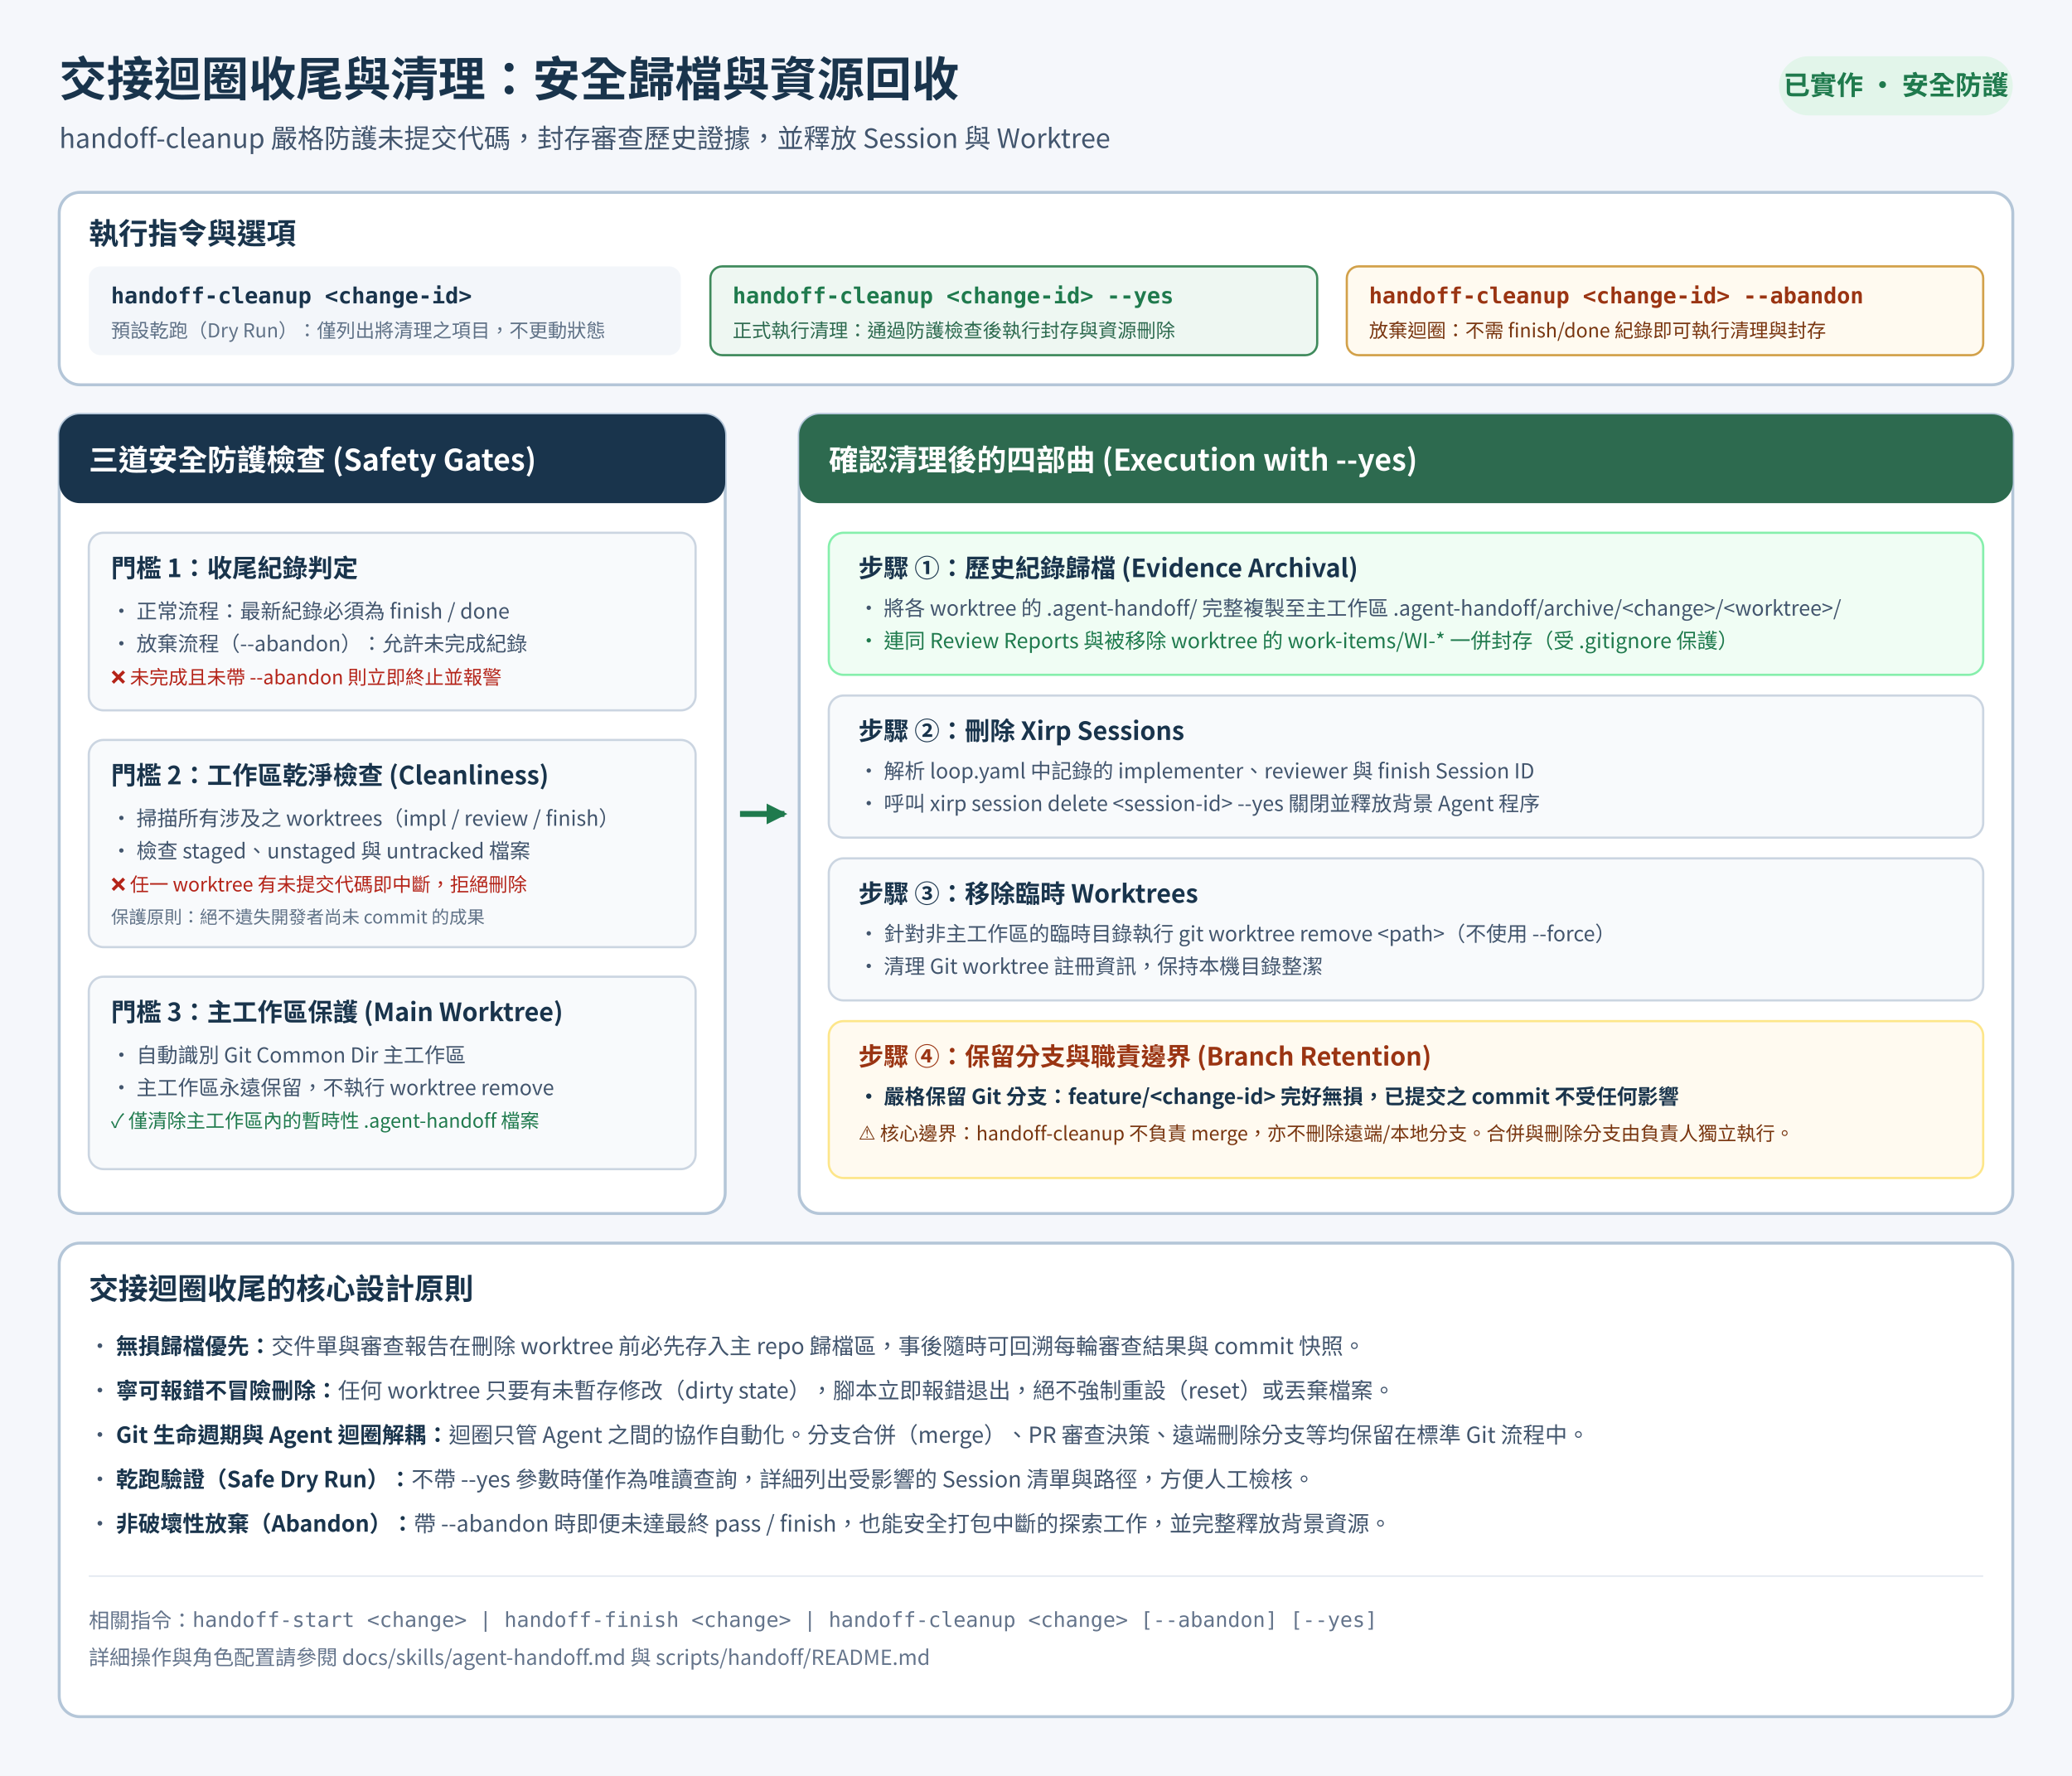
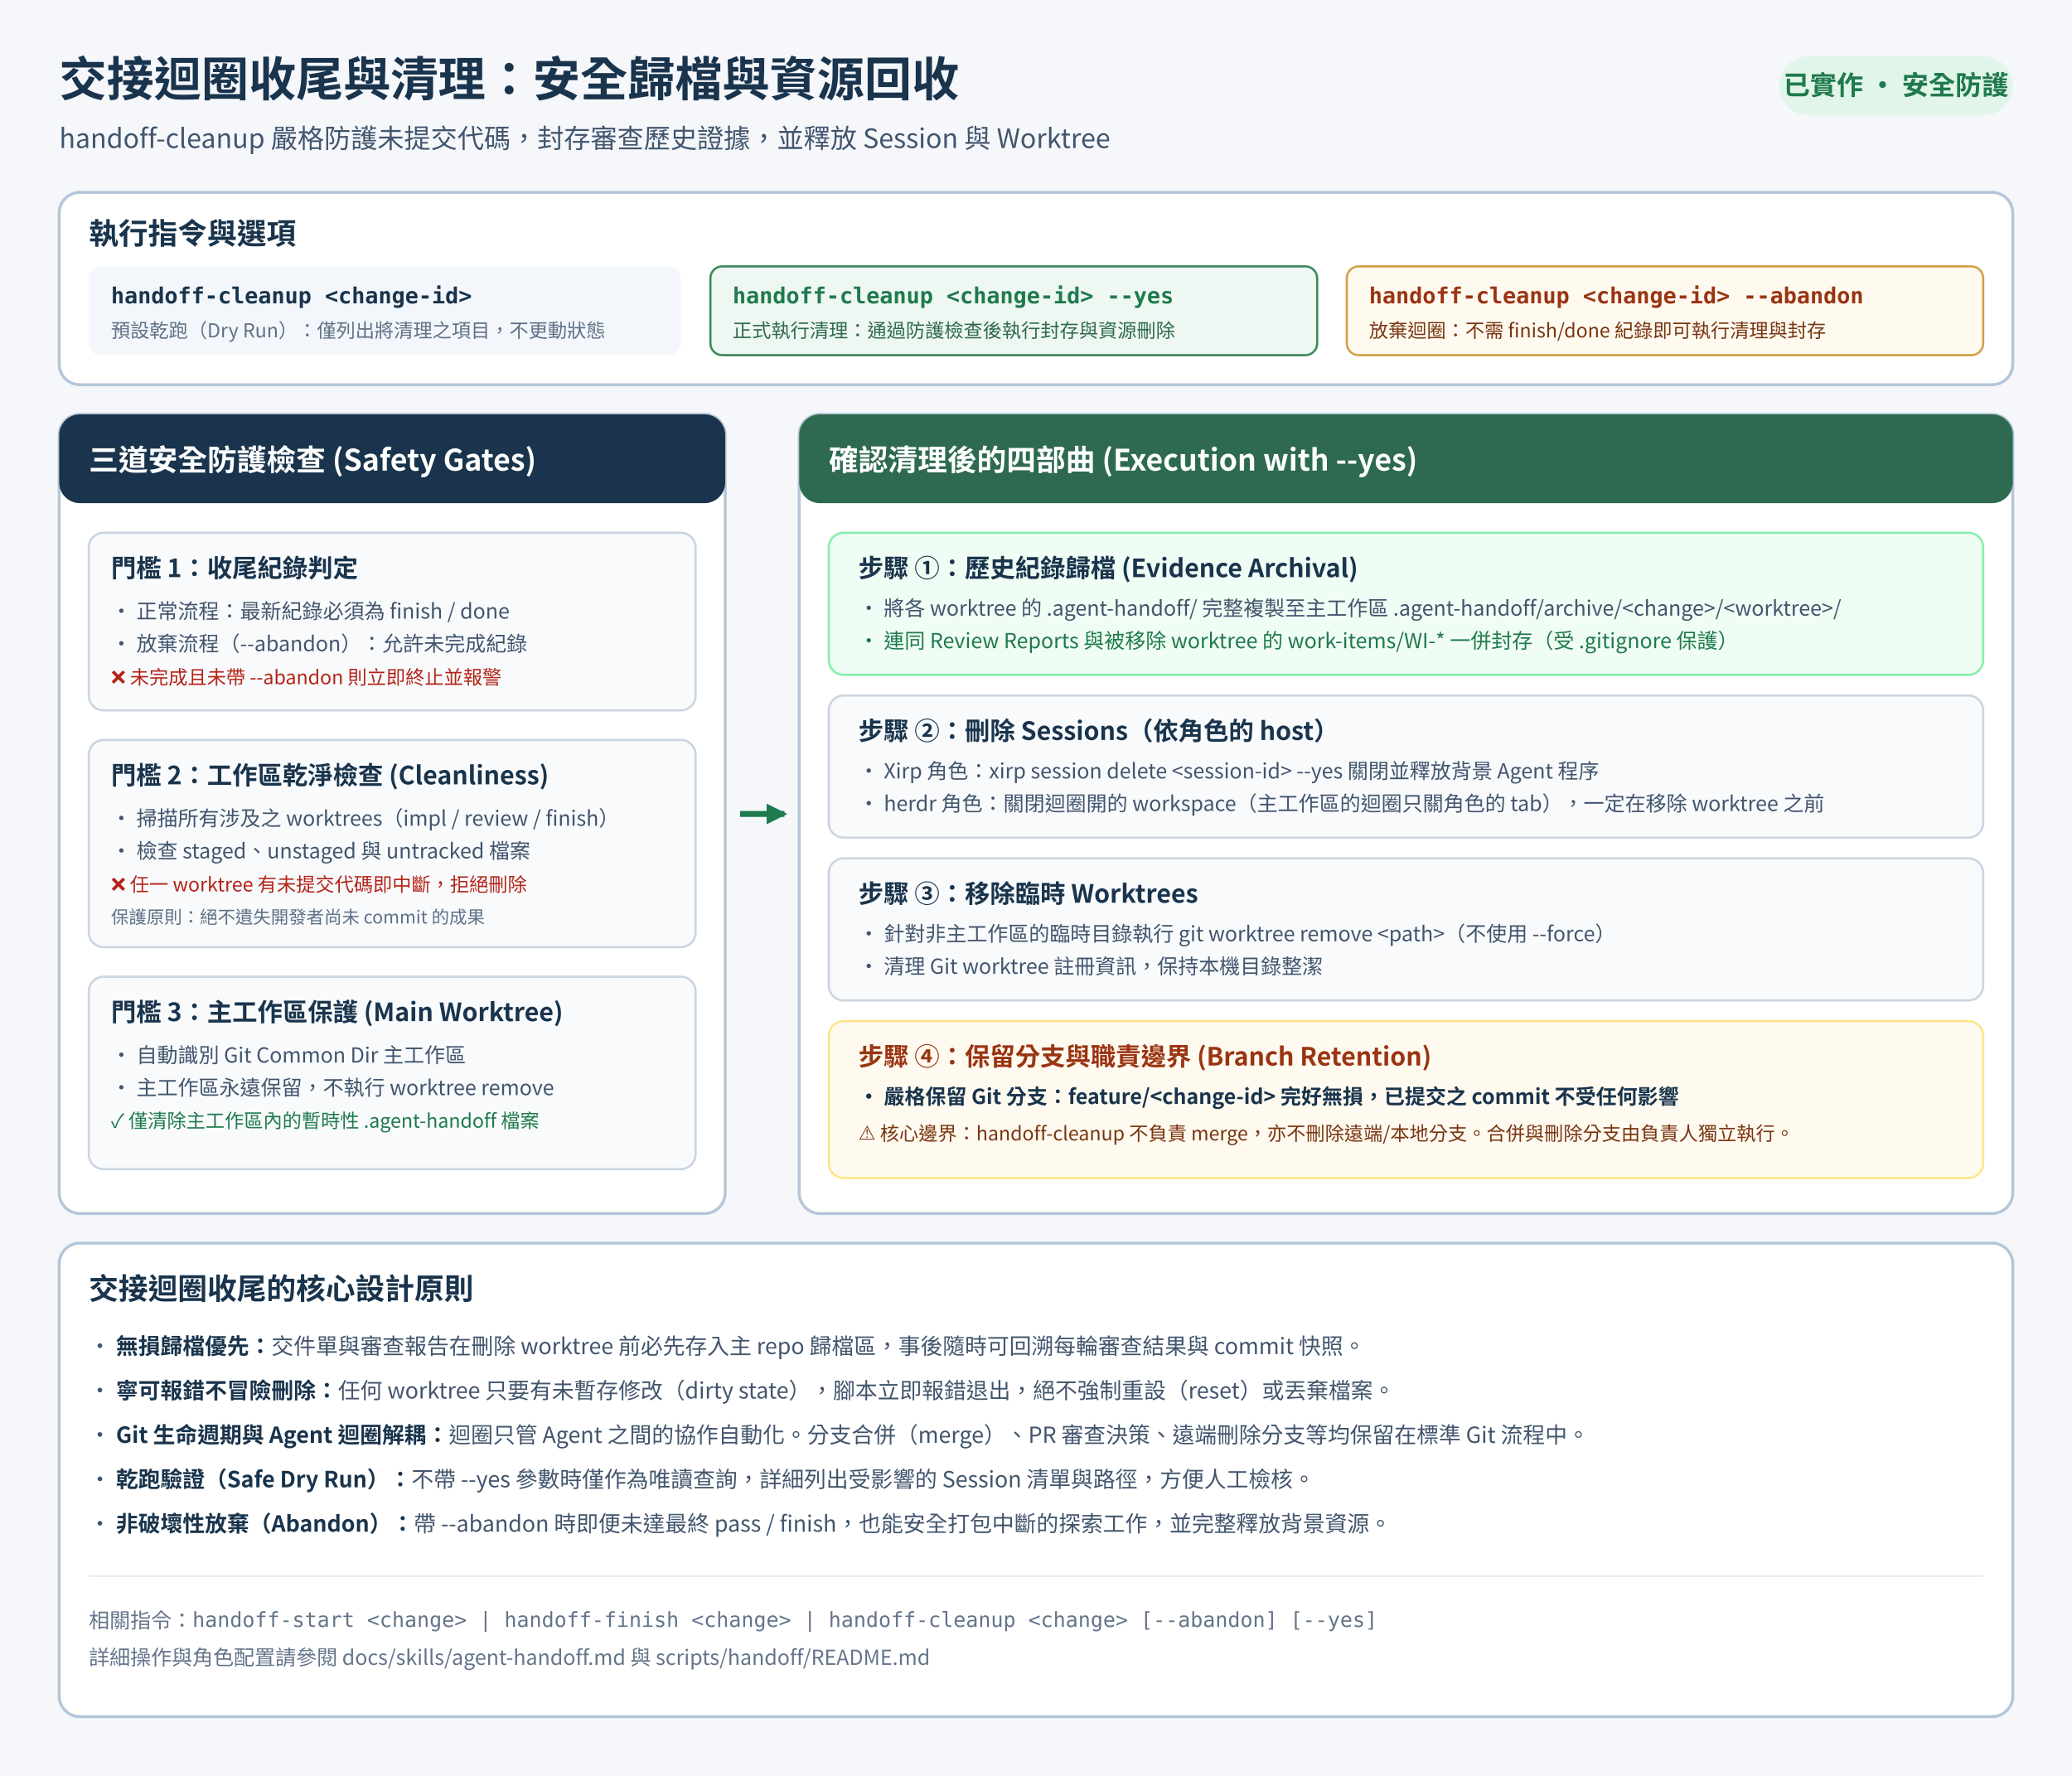
<svg xmlns="http://www.w3.org/2000/svg" width="1400" height="1200" viewBox="0 0 1400 1200" role="img" aria-labelledby="title desc">
  <defs>
    <marker id="arrow" markerUnits="userSpaceOnUse" markerWidth="14" markerHeight="14" refX="12" refY="7" orient="auto">
      <path d="M0 0 L14 7 L0 14 Z" fill="#647a94" />
    </marker>
    <marker id="arrow-green" markerUnits="userSpaceOnUse" markerWidth="14" markerHeight="14" refX="12" refY="7" orient="auto">
      <path d="M0 0 L14 7 L0 14 Z" fill="#1f7a4d" />
    </marker>
    <marker id="arrow-red" markerUnits="userSpaceOnUse" markerWidth="14" markerHeight="14" refX="12" refY="7" orient="auto">
      <path d="M0 0 L14 7 L0 14 Z" fill="#b42318" />
    </marker>
  </defs>
  <rect width="1400" height="1200" fill="#f5f7fb" />
  <g font-family="PingFang TC, Noto Sans CJK TC, sans-serif">
    <text x="40" y="65" font-size="32" fill="#19344c" font-weight="700" text-anchor="start">交接迴圈收尾與清理：安全歸檔與資源回收</text>
    <text x="40" y="100" font-size="18" fill="#42556d" font-weight="400" text-anchor="start">handoff-cleanup 嚴格防護未提交代碼，封存審查歷史證據，並釋放 Session 與 Worktree</text>
    <rect x="1202" y="38" width="158" height="40" rx="20" fill="#e2f5ea" />
    <text x="1281" y="64" font-size="18" fill="#1f7a4d" font-weight="600" text-anchor="middle">已實作 · 安全防護</text>
    <rect x="40" y="130" width="1320" height="130" rx="14" fill="#ffffff" stroke="#b4c6d8" stroke-width="2" />
    <text x="60" y="165" font-size="20" fill="#19344c" font-weight="700" text-anchor="start">執行指令與選項</text>
    <rect x="60" y="180" width="400" height="60" rx="8" fill="#f3f6fa" />
    <text x="75" y="205" font-size="15" fill="#19344c" font-weight="600" font-family="SF Mono, Menlo, monospace">handoff-cleanup &lt;change-id&gt;</text>
    <text x="75" y="228" font-size="13" fill="#5f7186">預設乾跑（Dry Run）：僅列出將清理之項目，不更動狀態</text>
    <rect x="480" y="180" width="410" height="60" rx="8" fill="#eef7f2" stroke="#3f8a5c" stroke-width="1.5" />
    <text x="495" y="205" font-size="15" fill="#1f7a4d" font-weight="600" font-family="SF Mono, Menlo, monospace">handoff-cleanup &lt;change-id&gt; --yes</text>
    <text x="495" y="228" font-size="13" fill="#2d6a4f">正式執行清理：通過防護檢查後執行封存與資源刪除</text>
    <rect x="910" y="180" width="430" height="60" rx="8" fill="#fffaf0" stroke="#d2a14a" stroke-width="1.5" />
    <text x="925" y="205" font-size="15" fill="#9a3412" font-weight="600" font-family="SF Mono, Menlo, monospace">handoff-cleanup &lt;change-id&gt; --abandon</text>
    <text x="925" y="228" font-size="13" fill="#78350f">放棄迴圈：不需 finish/done 紀錄即可執行清理與封存</text>
    <rect x="40" y="280" width="450" height="540" rx="14" fill="#ffffff" stroke="#b4c6d8" stroke-width="2" />
    <rect x="40" y="280" width="450" height="60" rx="14" fill="#19344c" />
    <text x="60" y="318" font-size="20" fill="#ffffff" font-weight="700" text-anchor="start">三道安全防護檢查 (Safety Gates)</text>
    <rect x="60" y="360" width="410" height="120" rx="10" fill="#f8fafc" stroke="#cbd5e1" stroke-width="1.5" />
    <text x="75" y="390" font-size="17" fill="#19344c" font-weight="700">門檻 1：收尾紀錄判定</text>
    <text x="75" y="418" font-size="14" fill="#42556d">• 正常流程：最新紀錄必須為 finish / done</text>
    <text x="75" y="440" font-size="14" fill="#42556d">• 放棄流程（--abandon）：允許未完成紀錄</text>
    <text x="75" y="462" font-size="13" fill="#b42318">❌ 未完成且未帶 --abandon 則立即終止並報警</text>
    <rect x="60" y="500" width="410" height="140" rx="10" fill="#f8fafc" stroke="#cbd5e1" stroke-width="1.5" />
    <text x="75" y="530" font-size="17" fill="#19344c" font-weight="700">門檻 2：工作區乾淨檢查 (Cleanliness)</text>
    <text x="75" y="558" font-size="14" fill="#42556d">• 掃描所有涉及之 worktrees（impl / review / finish）</text>
    <text x="75" y="580" font-size="14" fill="#42556d">• 檢查 staged、unstaged 與 untracked 檔案</text>
    <text x="75" y="602" font-size="13" fill="#b42318">❌ 任一 worktree 有未提交代碼即中斷，拒絕刪除</text>
    <text x="75" y="624" font-size="12" fill="#5f7186">保護原則：絕不遺失開發者尚未 commit 的成果</text>
    <rect x="60" y="660" width="410" height="130" rx="10" fill="#f8fafc" stroke="#cbd5e1" stroke-width="1.5" />
    <text x="75" y="690" font-size="17" fill="#19344c" font-weight="700">門檻 3：主工作區保護 (Main Worktree)</text>
    <text x="75" y="718" font-size="14" fill="#42556d">• 自動識別 Git Common Dir 主工作區</text>
    <text x="75" y="740" font-size="14" fill="#42556d">• 主工作區永遠保留，不執行 worktree remove</text>
    <text x="75" y="762" font-size="13" fill="#1f7a4d">✓ 僅清除主工作區內的暫時性 .agent-handoff 檔案</text>
    <path d="M 500 550 H 530" fill="none" stroke="#1f7a4d" stroke-width="4" marker-end="url(#arrow-green)" />
    <rect x="540" y="280" width="820" height="540" rx="14" fill="#ffffff" stroke="#b4c6d8" stroke-width="2" />
    <rect x="540" y="280" width="820" height="60" rx="14" fill="#2d6a4f" />
    <text x="560" y="318" font-size="20" fill="#ffffff" font-weight="700" text-anchor="start">確認清理後的四部曲 (Execution with --yes)</text>
    <rect x="560" y="360" width="780" height="96" rx="10" fill="#f0fdf4" stroke="#86efac" stroke-width="1.5" />
    <text x="580" y="390" font-size="17" fill="#19344c" font-weight="700">步驟 ①：歷史紀錄歸檔 (Evidence Archival)</text>
    <text x="580" y="416" font-size="14" fill="#42556d">• 將各 worktree 的 .agent-handoff/ 完整複製至主工作區 .agent-handoff/archive/&lt;change&gt;/&lt;worktree&gt;/</text>
    <text x="580" y="438" font-size="14" fill="#1f7a4d">• 連同 Review Reports 與被移除 worktree 的 work-items/WI-* 一併封存（受 .gitignore 保護）</text>
    <rect x="560" y="470" width="780" height="96" rx="10" fill="#f8fafc" stroke="#cbd5e1" stroke-width="1.5" />
-     <text x="580" y="500" font-size="17" fill="#19344c" font-weight="700">步驟 ②：刪除 Xirp Sessions</text>
-     <text x="580" y="526" font-size="14" fill="#42556d">• 解析 loop.yaml 中記錄的 implementer、reviewer 與 finish Session ID</text>
-     <text x="580" y="548" font-size="14" fill="#42556d">• 呼叫 xirp session delete &lt;session-id&gt; --yes 關閉並釋放背景 Agent 程序</text>
+     <text x="580" y="500" font-size="17" fill="#19344c" font-weight="700">步驟 ②：刪除 Sessions（依角色的 host）</text>
+     <text x="580" y="526" font-size="14" fill="#42556d">• Xirp 角色：xirp session delete &lt;session-id&gt; --yes 關閉並釋放背景 Agent 程序</text>
+     <text x="580" y="548" font-size="14" fill="#42556d">• herdr 角色：關閉迴圈開的 workspace（主工作區的迴圈只關角色的 tab），一定在移除 worktree 之前</text>
    <rect x="560" y="580" width="780" height="96" rx="10" fill="#f8fafc" stroke="#cbd5e1" stroke-width="1.5" />
    <text x="580" y="610" font-size="17" fill="#19344c" font-weight="700">步驟 ③：移除臨時 Worktrees</text>
    <text x="580" y="636" font-size="14" fill="#42556d">• 針對非主工作區的臨時目錄執行 git worktree remove &lt;path&gt;（不使用 --force）</text>
    <text x="580" y="658" font-size="14" fill="#42556d">• 清理 Git worktree 註冊資訊，保持本機目錄整潔</text>
    <rect x="560" y="690" width="780" height="106" rx="10" fill="#fffaf0" stroke="#fde68a" stroke-width="1.5" />
    <text x="580" y="720" font-size="17" fill="#9a3412" font-weight="700">步驟 ④：保留分支與職責邊界 (Branch Retention)</text>
    <text x="580" y="746" font-size="14" fill="#19344c" font-weight="600">• 嚴格保留 Git 分支：feature/&lt;change-id&gt; 完好無損，已提交之 commit 不受任何影響</text>
    <text x="580" y="770" font-size="13" fill="#78350f">⚠️ 核心邊界：handoff-cleanup 不負責 merge，亦不刪除遠端/本地分支。合併與刪除分支由負責人獨立執行。</text>
    <rect x="40" y="840" width="1320" height="320" rx="14" fill="#ffffff" stroke="#b4c6d8" stroke-width="2" />
    <text x="60" y="878" font-size="20" fill="#19344c" font-weight="700" text-anchor="start">交接迴圈收尾的核心設計原則</text>
    <text x="60" y="915" font-size="15" fill="#42556d" font-weight="400">• <tspan font-weight="700" fill="#19344c">無損歸檔優先：</tspan>交件單與審查報告在刪除 worktree 前必先存入主 repo 歸檔區，事後隨時可回溯每輪審查結果與 commit 快照。</text>
    <text x="60" y="945" font-size="15" fill="#42556d" font-weight="400">• <tspan font-weight="700" fill="#19344c">寧可報錯不冒險刪除：</tspan>任何 worktree 只要有未暫存修改（dirty state），腳本立即報錯退出，絕不強制重設（reset）或丟棄檔案。</text>
    <text x="60" y="975" font-size="15" fill="#42556d" font-weight="400">• <tspan font-weight="700" fill="#19344c">Git 生命週期與 Agent 迴圈解耦：</tspan>迴圈只管 Agent 之間的協作自動化。分支合併（merge）、PR 審查決策、遠端刪除分支等均保留在標準 Git 流程中。</text>
    <text x="60" y="1005" font-size="15" fill="#42556d" font-weight="400">• <tspan font-weight="700" fill="#19344c">乾跑驗證（Safe Dry Run）：</tspan>不帶 --yes 參數時僅作為唯讀查詢，詳細列出受影響的 Session 清單與路徑，方便人工檢核。</text>
    <text x="60" y="1035" font-size="15" fill="#42556d" font-weight="400">• <tspan font-weight="700" fill="#19344c">非破壞性放棄（Abandon）：</tspan>帶 --abandon 時即便未達最終 pass / finish，也能安全打包中斷的探索工作，並完整釋放背景資源。</text>
    <line x1="60" y1="1065" x2="1340" y2="1065" stroke="#e2e8f0" stroke-width="1" />
    <text x="60" y="1100" font-size="14" fill="#64748b" font-family="SF Mono, Menlo, monospace">相關指令：handoff-start &lt;change&gt;  |  handoff-finish &lt;change&gt;  |  handoff-cleanup &lt;change&gt; [--abandon] [--yes]</text>
    <text x="60" y="1125" font-size="14" fill="#64748b">詳細操作與角色配置請參閱 docs/skills/agent-handoff.md 與 scripts/handoff/README.md</text>
  </g>
</svg>
